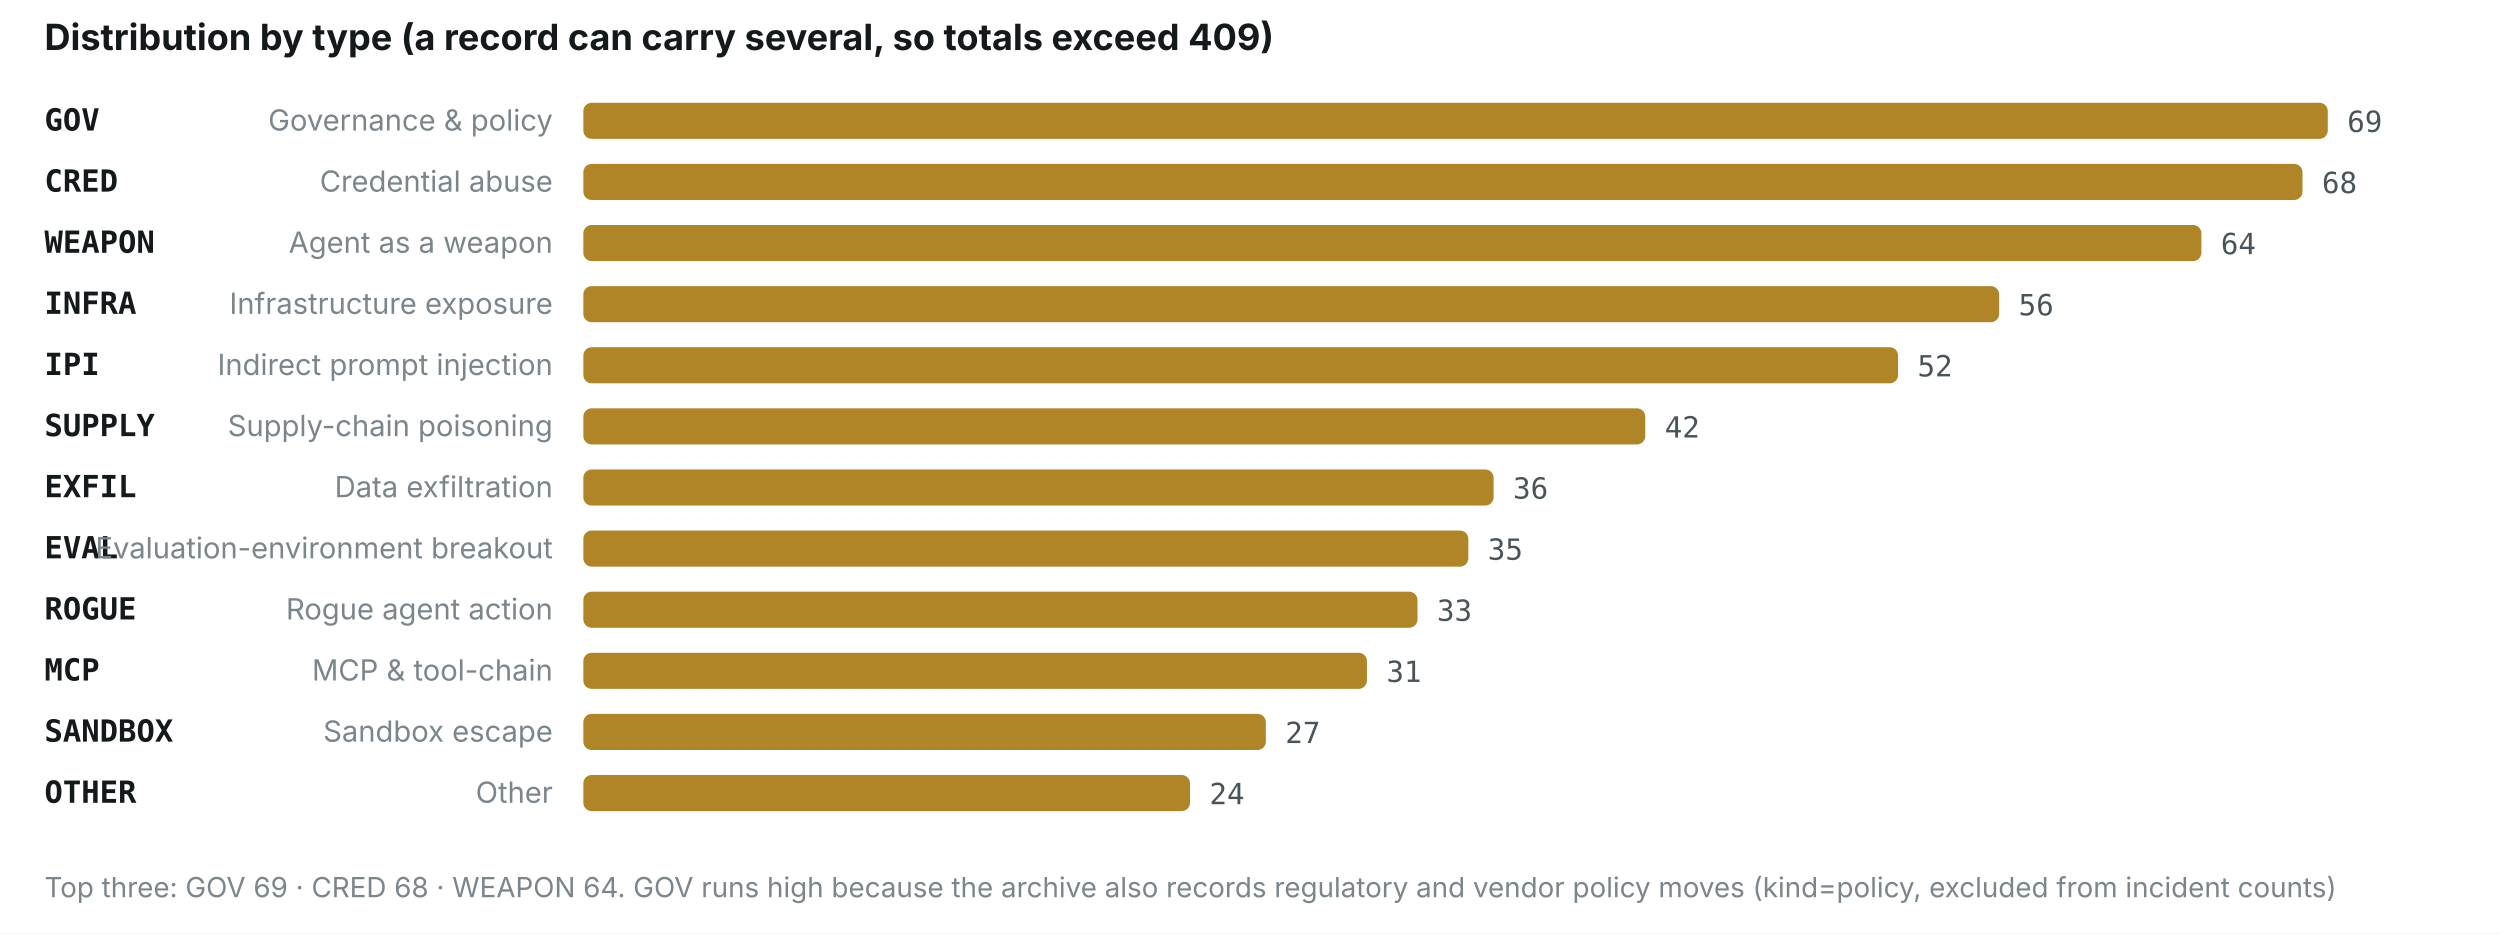
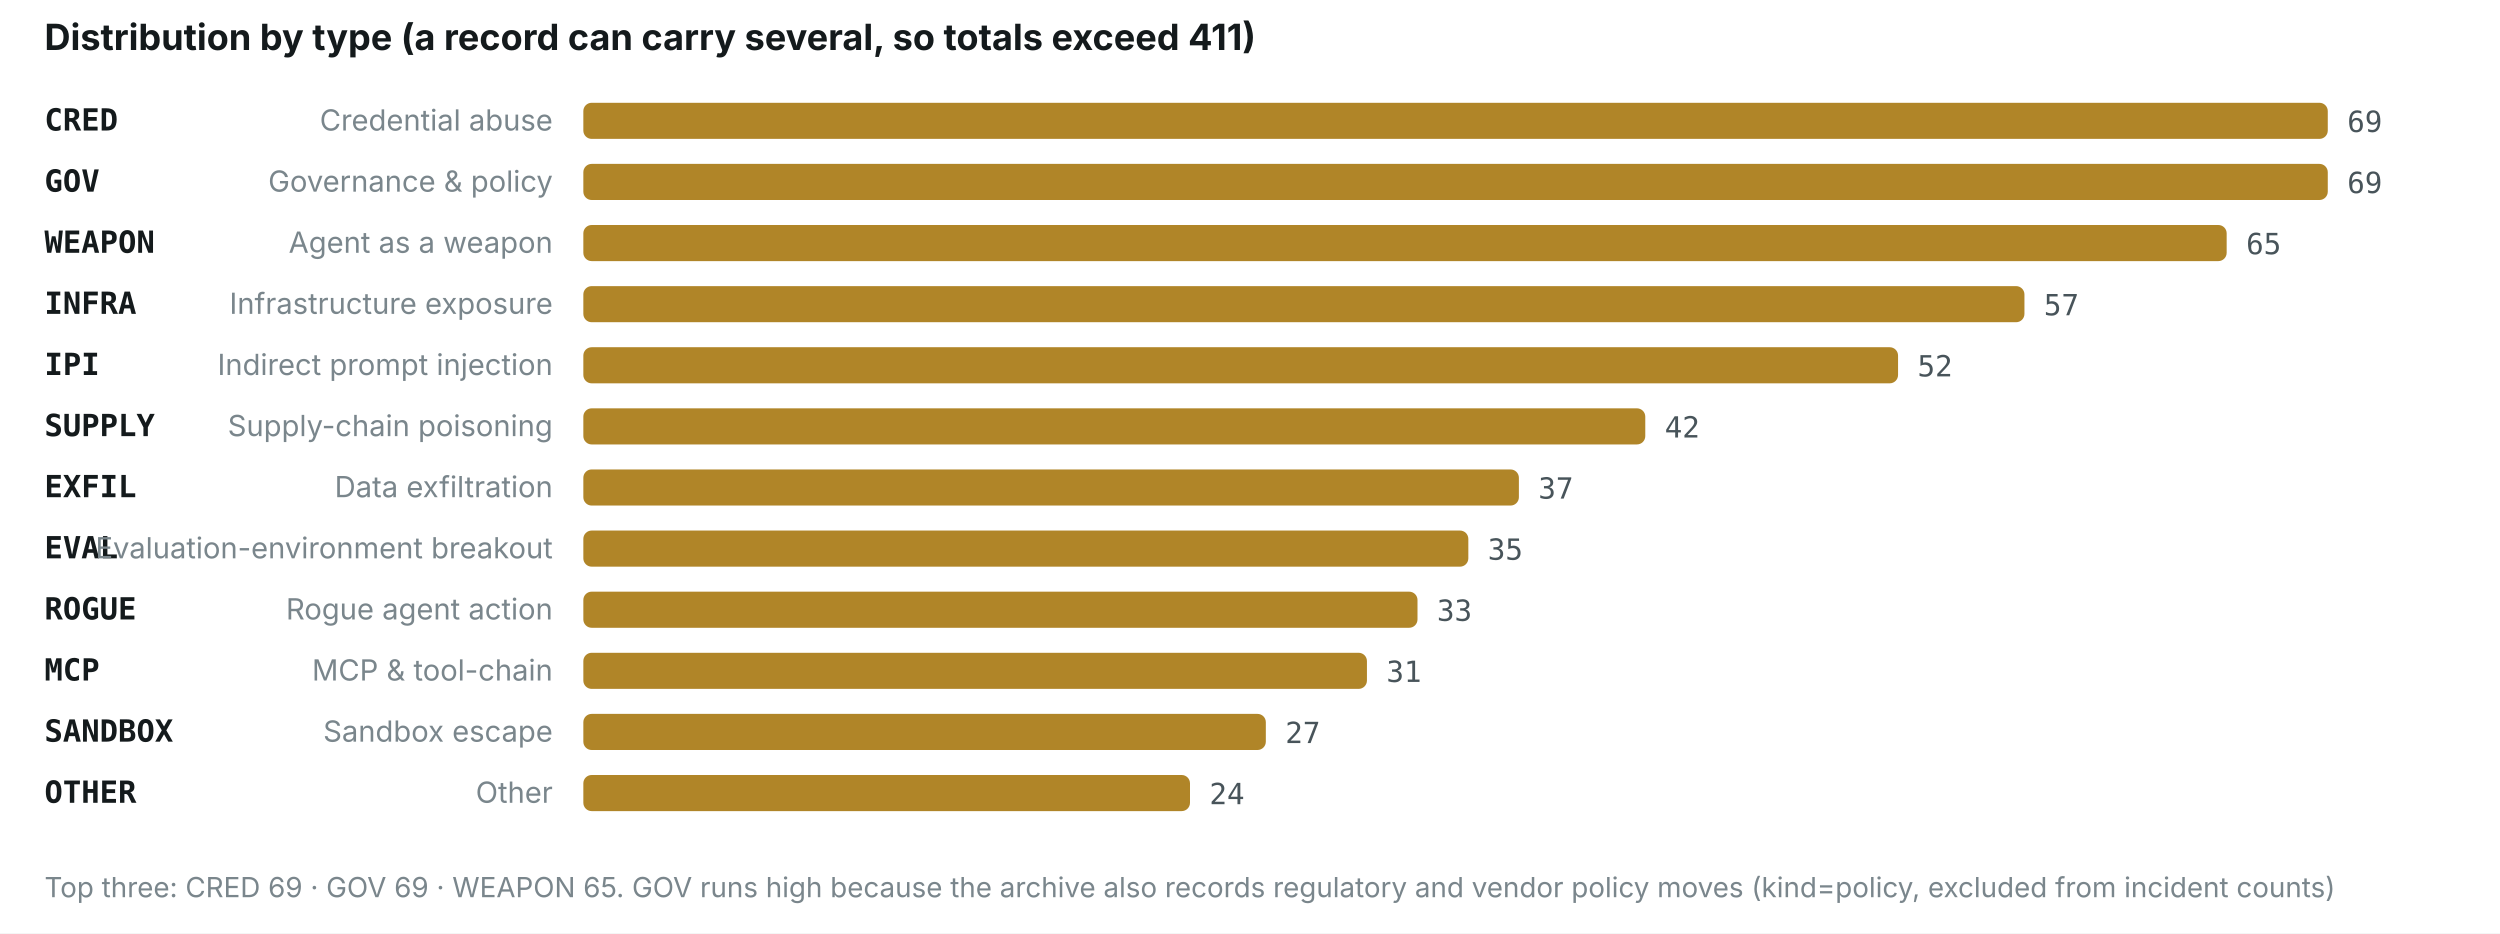
<svg xmlns="http://www.w3.org/2000/svg" viewBox="0 0 900 336" width="900" height="336" role="img" font-family="ui-sans-serif,-apple-system,'Segoe UI','PingFang SC','Microsoft YaHei',sans-serif">
  <rect width="900" height="336" fill="#FFFFFF" />
-   <text x="16" y="18" font-size="13" font-weight="700" fill="#141A1C">Distribution by type (a record can carry several, so totals exceed 409)</text>
-   <text x="16" y="47" font-size="11" fill="#141A1C" font-family="ui-monospace,'SF Mono','Cascadia Mono','Consolas',monospace" font-weight="600">GOV</text>
-   <text x="199" y="47" font-size="10.5" text-anchor="end" fill="#7A868C">Governance &amp; policy</text>
+   <text x="16" y="18" font-size="13" font-weight="700" fill="#141A1C">Distribution by type (a record can carry several, so totals exceed 411)</text>
+   <text x="16" y="47" font-size="11" fill="#141A1C" font-family="ui-monospace,'SF Mono','Cascadia Mono','Consolas',monospace" font-weight="600">CRED</text>
+   <text x="199" y="47" font-size="10.5" text-anchor="end" fill="#7A868C">Credential abuse</text>
  <rect x="210" y="37" width="628.0" height="13" rx="3" fill="#B08528" />
  <text x="845.0" y="47.5" font-size="10.5" fill="#48545A" font-family="ui-monospace,'SF Mono','Cascadia Mono','Consolas',monospace">69</text>
-   <text x="16" y="69" font-size="11" fill="#141A1C" font-family="ui-monospace,'SF Mono','Cascadia Mono','Consolas',monospace" font-weight="600">CRED</text>
-   <text x="199" y="69" font-size="10.5" text-anchor="end" fill="#7A868C">Credential abuse</text>
-   <rect x="210" y="59" width="618.9" height="13" rx="3" fill="#B08528" />
-   <text x="835.9" y="69.5" font-size="10.5" fill="#48545A" font-family="ui-monospace,'SF Mono','Cascadia Mono','Consolas',monospace">68</text>
+   <text x="16" y="69" font-size="11" fill="#141A1C" font-family="ui-monospace,'SF Mono','Cascadia Mono','Consolas',monospace" font-weight="600">GOV</text>
+   <text x="199" y="69" font-size="10.5" text-anchor="end" fill="#7A868C">Governance &amp; policy</text>
+   <rect x="210" y="59" width="628.0" height="13" rx="3" fill="#B08528" />
+   <text x="845.0" y="69.5" font-size="10.5" fill="#48545A" font-family="ui-monospace,'SF Mono','Cascadia Mono','Consolas',monospace">69</text>
  <text x="16" y="91" font-size="11" fill="#141A1C" font-family="ui-monospace,'SF Mono','Cascadia Mono','Consolas',monospace" font-weight="600">WEAPON</text>
  <text x="199" y="91" font-size="10.5" text-anchor="end" fill="#7A868C">Agent as a weapon</text>
-   <rect x="210" y="81" width="582.5" height="13" rx="3" fill="#B08528" />
-   <text x="799.5" y="91.5" font-size="10.5" fill="#48545A" font-family="ui-monospace,'SF Mono','Cascadia Mono','Consolas',monospace">64</text>
+   <rect x="210" y="81" width="591.6" height="13" rx="3" fill="#B08528" />
+   <text x="808.6" y="91.5" font-size="10.5" fill="#48545A" font-family="ui-monospace,'SF Mono','Cascadia Mono','Consolas',monospace">65</text>
  <text x="16" y="113" font-size="11" fill="#141A1C" font-family="ui-monospace,'SF Mono','Cascadia Mono','Consolas',monospace" font-weight="600">INFRA</text>
  <text x="199" y="113" font-size="10.5" text-anchor="end" fill="#7A868C">Infrastructure exposure</text>
-   <rect x="210" y="103" width="509.7" height="13" rx="3" fill="#B08528" />
-   <text x="726.7" y="113.5" font-size="10.5" fill="#48545A" font-family="ui-monospace,'SF Mono','Cascadia Mono','Consolas',monospace">56</text>
+   <rect x="210" y="103" width="518.8" height="13" rx="3" fill="#B08528" />
+   <text x="735.8" y="113.5" font-size="10.5" fill="#48545A" font-family="ui-monospace,'SF Mono','Cascadia Mono','Consolas',monospace">57</text>
  <text x="16" y="135" font-size="11" fill="#141A1C" font-family="ui-monospace,'SF Mono','Cascadia Mono','Consolas',monospace" font-weight="600">IPI</text>
  <text x="199" y="135" font-size="10.5" text-anchor="end" fill="#7A868C">Indirect prompt injection</text>
  <rect x="210" y="125" width="473.3" height="13" rx="3" fill="#B08528" />
  <text x="690.3" y="135.5" font-size="10.5" fill="#48545A" font-family="ui-monospace,'SF Mono','Cascadia Mono','Consolas',monospace">52</text>
  <text x="16" y="157" font-size="11" fill="#141A1C" font-family="ui-monospace,'SF Mono','Cascadia Mono','Consolas',monospace" font-weight="600">SUPPLY</text>
  <text x="199" y="157" font-size="10.5" text-anchor="end" fill="#7A868C">Supply-chain poisoning</text>
  <rect x="210" y="147" width="382.3" height="13" rx="3" fill="#B08528" />
  <text x="599.3" y="157.5" font-size="10.5" fill="#48545A" font-family="ui-monospace,'SF Mono','Cascadia Mono','Consolas',monospace">42</text>
  <text x="16" y="179" font-size="11" fill="#141A1C" font-family="ui-monospace,'SF Mono','Cascadia Mono','Consolas',monospace" font-weight="600">EXFIL</text>
  <text x="199" y="179" font-size="10.5" text-anchor="end" fill="#7A868C">Data exfiltration</text>
-   <rect x="210" y="169" width="327.7" height="13" rx="3" fill="#B08528" />
-   <text x="544.7" y="179.5" font-size="10.5" fill="#48545A" font-family="ui-monospace,'SF Mono','Cascadia Mono','Consolas',monospace">36</text>
+   <rect x="210" y="169" width="336.8" height="13" rx="3" fill="#B08528" />
+   <text x="553.8" y="179.5" font-size="10.5" fill="#48545A" font-family="ui-monospace,'SF Mono','Cascadia Mono','Consolas',monospace">37</text>
  <text x="16" y="201" font-size="11" fill="#141A1C" font-family="ui-monospace,'SF Mono','Cascadia Mono','Consolas',monospace" font-weight="600">EVAL</text>
  <text x="199" y="201" font-size="10.5" text-anchor="end" fill="#7A868C">Evaluation-environment breakout</text>
  <rect x="210" y="191" width="318.6" height="13" rx="3" fill="#B08528" />
  <text x="535.6" y="201.5" font-size="10.5" fill="#48545A" font-family="ui-monospace,'SF Mono','Cascadia Mono','Consolas',monospace">35</text>
  <text x="16" y="223" font-size="11" fill="#141A1C" font-family="ui-monospace,'SF Mono','Cascadia Mono','Consolas',monospace" font-weight="600">ROGUE</text>
  <text x="199" y="223" font-size="10.5" text-anchor="end" fill="#7A868C">Rogue agent action</text>
  <rect x="210" y="213" width="300.3" height="13" rx="3" fill="#B08528" />
  <text x="517.3" y="223.5" font-size="10.5" fill="#48545A" font-family="ui-monospace,'SF Mono','Cascadia Mono','Consolas',monospace">33</text>
  <text x="16" y="245" font-size="11" fill="#141A1C" font-family="ui-monospace,'SF Mono','Cascadia Mono','Consolas',monospace" font-weight="600">MCP</text>
  <text x="199" y="245" font-size="10.5" text-anchor="end" fill="#7A868C">MCP &amp; tool-chain</text>
  <rect x="210" y="235" width="282.1" height="13" rx="3" fill="#B08528" />
  <text x="499.1" y="245.5" font-size="10.5" fill="#48545A" font-family="ui-monospace,'SF Mono','Cascadia Mono','Consolas',monospace">31</text>
  <text x="16" y="267" font-size="11" fill="#141A1C" font-family="ui-monospace,'SF Mono','Cascadia Mono','Consolas',monospace" font-weight="600">SANDBOX</text>
  <text x="199" y="267" font-size="10.5" text-anchor="end" fill="#7A868C">Sandbox escape</text>
  <rect x="210" y="257" width="245.7" height="13" rx="3" fill="#B08528" />
  <text x="462.7" y="267.5" font-size="10.5" fill="#48545A" font-family="ui-monospace,'SF Mono','Cascadia Mono','Consolas',monospace">27</text>
  <text x="16" y="289" font-size="11" fill="#141A1C" font-family="ui-monospace,'SF Mono','Cascadia Mono','Consolas',monospace" font-weight="600">OTHER</text>
  <text x="199" y="289" font-size="10.5" text-anchor="end" fill="#7A868C">Other</text>
  <rect x="210" y="279" width="218.4" height="13" rx="3" fill="#B08528" />
  <text x="435.4" y="289.5" font-size="10.5" fill="#48545A" font-family="ui-monospace,'SF Mono','Cascadia Mono','Consolas',monospace">24</text>
-   <text x="16" y="323" font-size="10" fill="#7A868C">Top three: GOV 69 · CRED 68 · WEAPON 64. GOV runs high because the archive also records regulatory and vendor policy moves (kind=policy, excluded from incident counts)</text>
+   <text x="16" y="323" font-size="10" fill="#7A868C">Top three: CRED 69 · GOV 69 · WEAPON 65. GOV runs high because the archive also records regulatory and vendor policy moves (kind=policy, excluded from incident counts)</text>
</svg>
